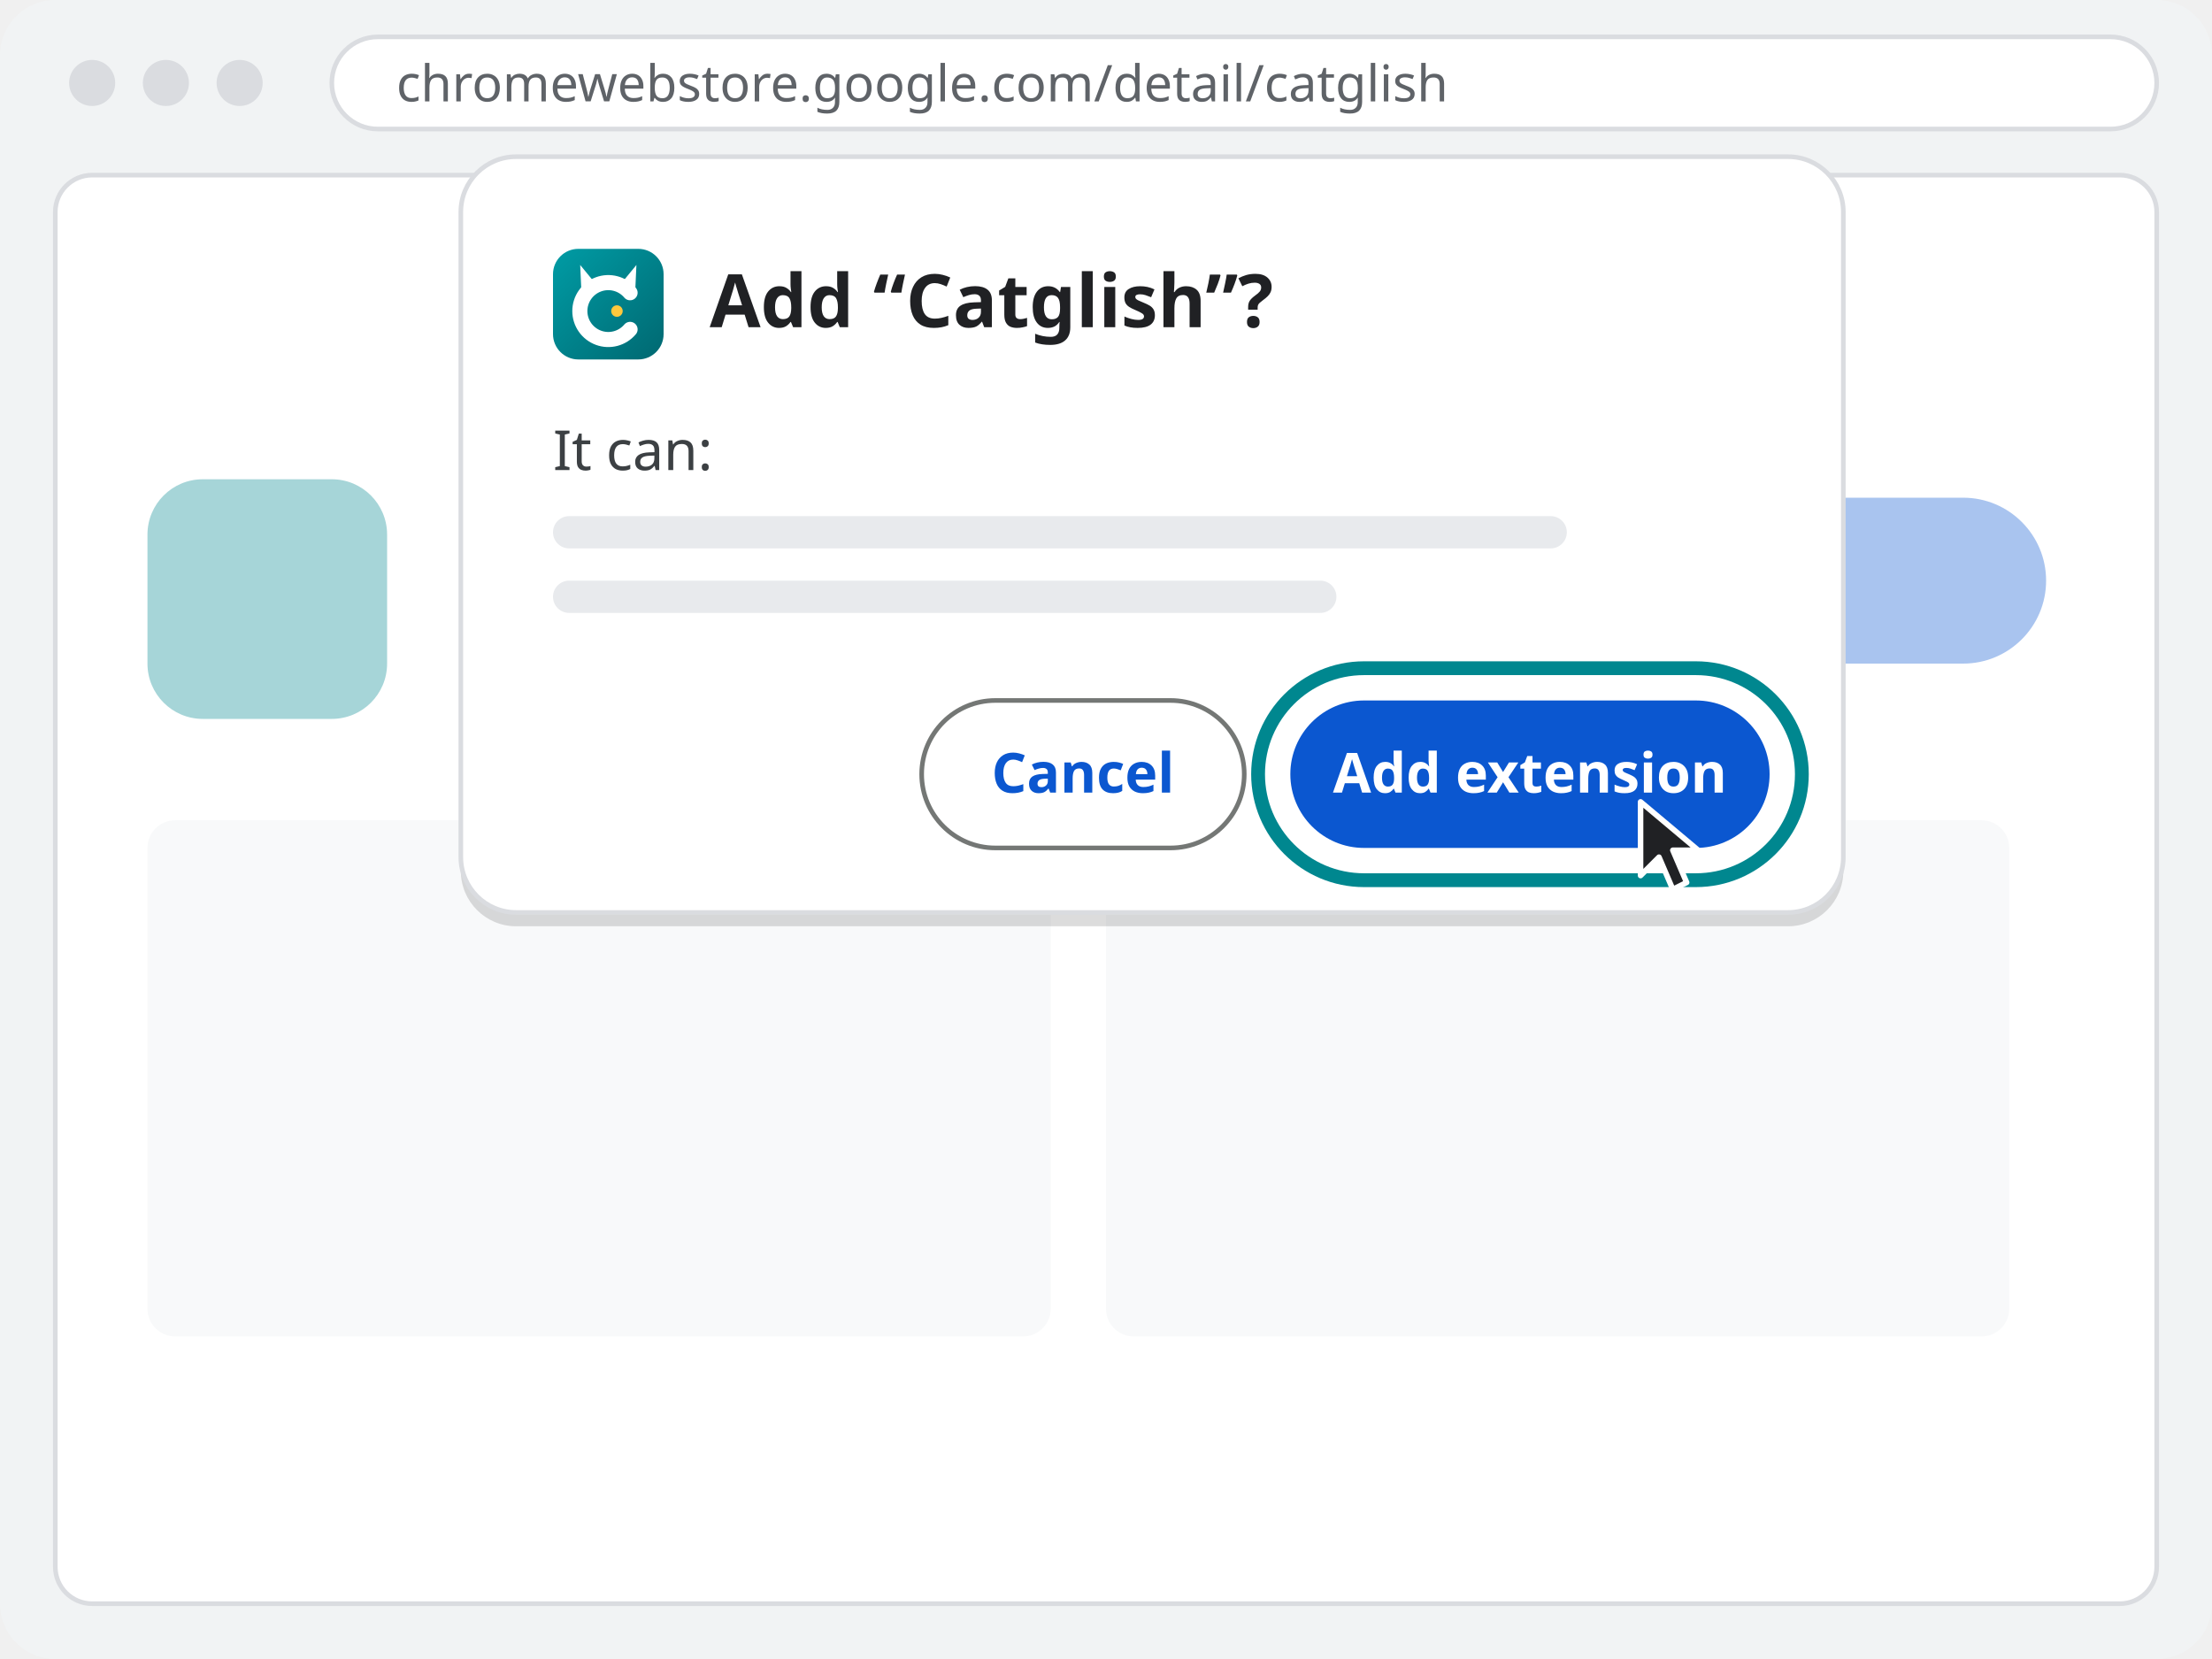
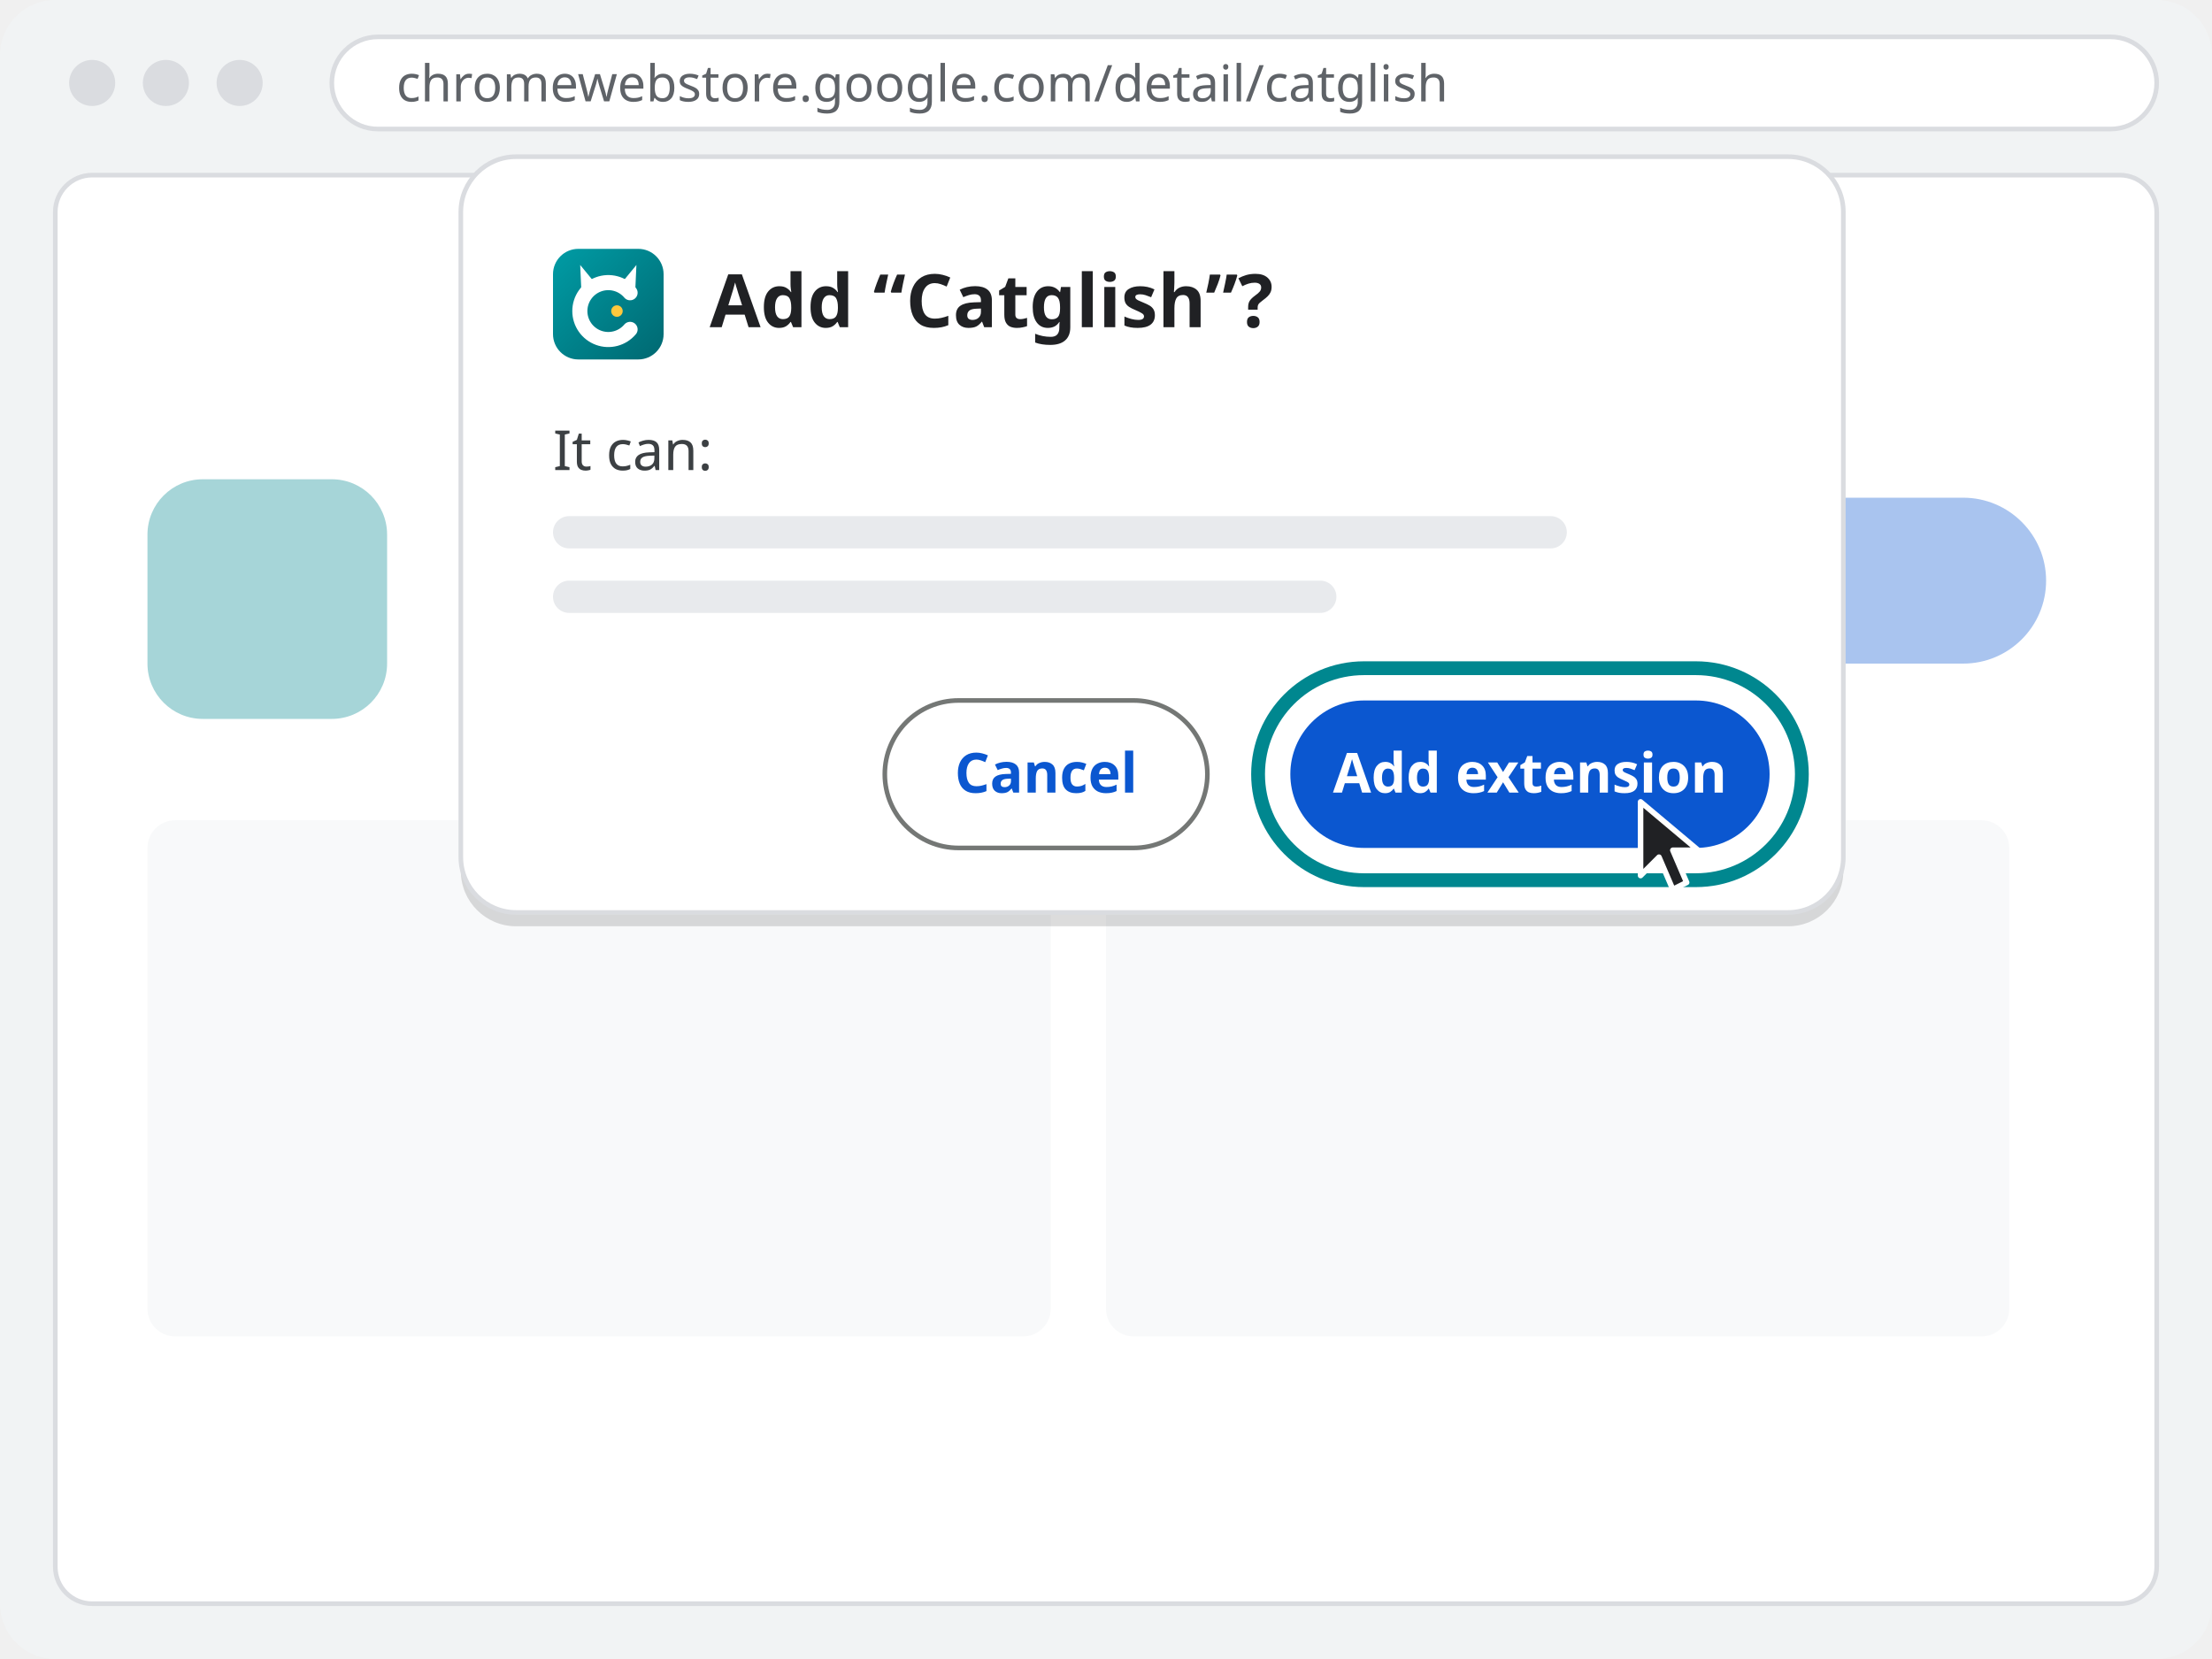
<svg xmlns="http://www.w3.org/2000/svg" width="480" height="360" viewBox="0 0 480 360" role="img" aria-labelledby="t">
  <rect x="0" y="0" width="480" height="360" rx="12" fill="#f1f3f4" />
  <circle cx="20" cy="18" r="5" fill="#dadce0" />
  <circle cx="36" cy="18" r="5" fill="#dadce0" />
  <circle cx="52" cy="18" r="5" fill="#dadce0" />
  <rect x="72" y="8" width="396" height="20" rx="10" fill="#ffffff" stroke="#dadce0" />
  <text x="86" y="22" font-family="sans-serif" font-size="11" fill="#5f6368">chromewebstore.google.com/detail/catglish</text>
  <rect x="12" y="38" width="456" height="310" rx="8" fill="#ffffff" stroke="#dadce0" />
  <rect x="32" y="104" width="52" height="52" rx="12" fill="#00878F" fill-opacity="0.35" />
  <rect x="100" y="112" width="96" height="12" rx="6" fill="#f1f3f4" />
  <rect x="330" y="108" width="114" height="36" rx="18" fill="#0b57d0" fill-opacity="0.35" />
  <rect x="32" y="178" width="196" height="112" rx="6" fill="#f8f9fa" />
  <rect x="240" y="178" width="196" height="112" rx="6" fill="#f8f9fa" />
  <rect x="100" y="34" width="300" height="164" rx="12" fill="#000000" fill-opacity="0.14" transform="translate(0 3)" />
  <rect x="100" y="34" width="300" height="164" rx="12" fill="#ffffff" stroke="#dadce0" />
  <defs>
    <linearGradient id="logo" x1="0" y1="0" x2="1" y2="1">
      <stop offset="0" stop-color="#009ca5" />
      <stop offset="1" stop-color="#006871" />
    </linearGradient>
    <symbol id="mark" viewBox="0 0 96 96">
      <rect width="96" height="96" rx="22" fill="url(#logo)" />
      <path d="M41.1 35.3 23.6 14l1.3 28.8zM54.9 35.3 72.4 14l-1.3 28.8z" fill="#fff" />
      <path d="M66.9 38.1A24.7 24.7 0 1 0 66.9 69.9" fill="none" stroke="#fff" stroke-width="13.1" stroke-linecap="round" />
      <circle cx="55.5" cy="54" r="5" fill="#ffc83d" />
    </symbol>
  </defs>
  <use href="#mark" x="120" y="54" width="24" height="24" />
  <text x="154" y="71" font-family="sans-serif" font-size="16" font-weight="bold" fill="#202124">Add “Catglish”?</text>
  <text x="120" y="102" font-family="sans-serif" font-size="12" fill="#3c4043">It can:</text>
  <rect x="120" y="112" width="220" height="7" rx="3.5" fill="#e8eaed" />
  <rect x="120" y="126" width="170" height="7" rx="3.5" fill="#e8eaed" />
-   <rect x="200" y="152" width="70" height="32" rx="16" fill="#ffffff" stroke="#747775" />
-   <text x="235" y="172" font-family="sans-serif" font-size="12" font-weight="bold" fill="#0b57d0" text-anchor="middle">Cancel</text>
+   <rect x="192" y="152" width="70" height="32" rx="16" fill="#ffffff" stroke="#747775" />
+   <text x="227" y="172" font-family="sans-serif" font-size="12" font-weight="bold" fill="#0b57d0" text-anchor="middle">Cancel</text>
  <rect x="280" y="152" width="104" height="32" rx="16" fill="#0b57d0" />
  <text x="332" y="172" font-family="sans-serif" font-size="12" font-weight="bold" fill="#ffffff" text-anchor="middle">Add extension</text>
  <rect x="273" y="145" width="118" height="46" rx="23" fill="none" stroke="#00878F" stroke-width="3" />
  <path d="M356 174 l0 16 l4 -4 l3 7 l3 -1.5 l-3 -7 l5.5 0 z" fill="#202124" stroke="#ffffff" stroke-width="1.2" stroke-linejoin="round" />
</svg>
